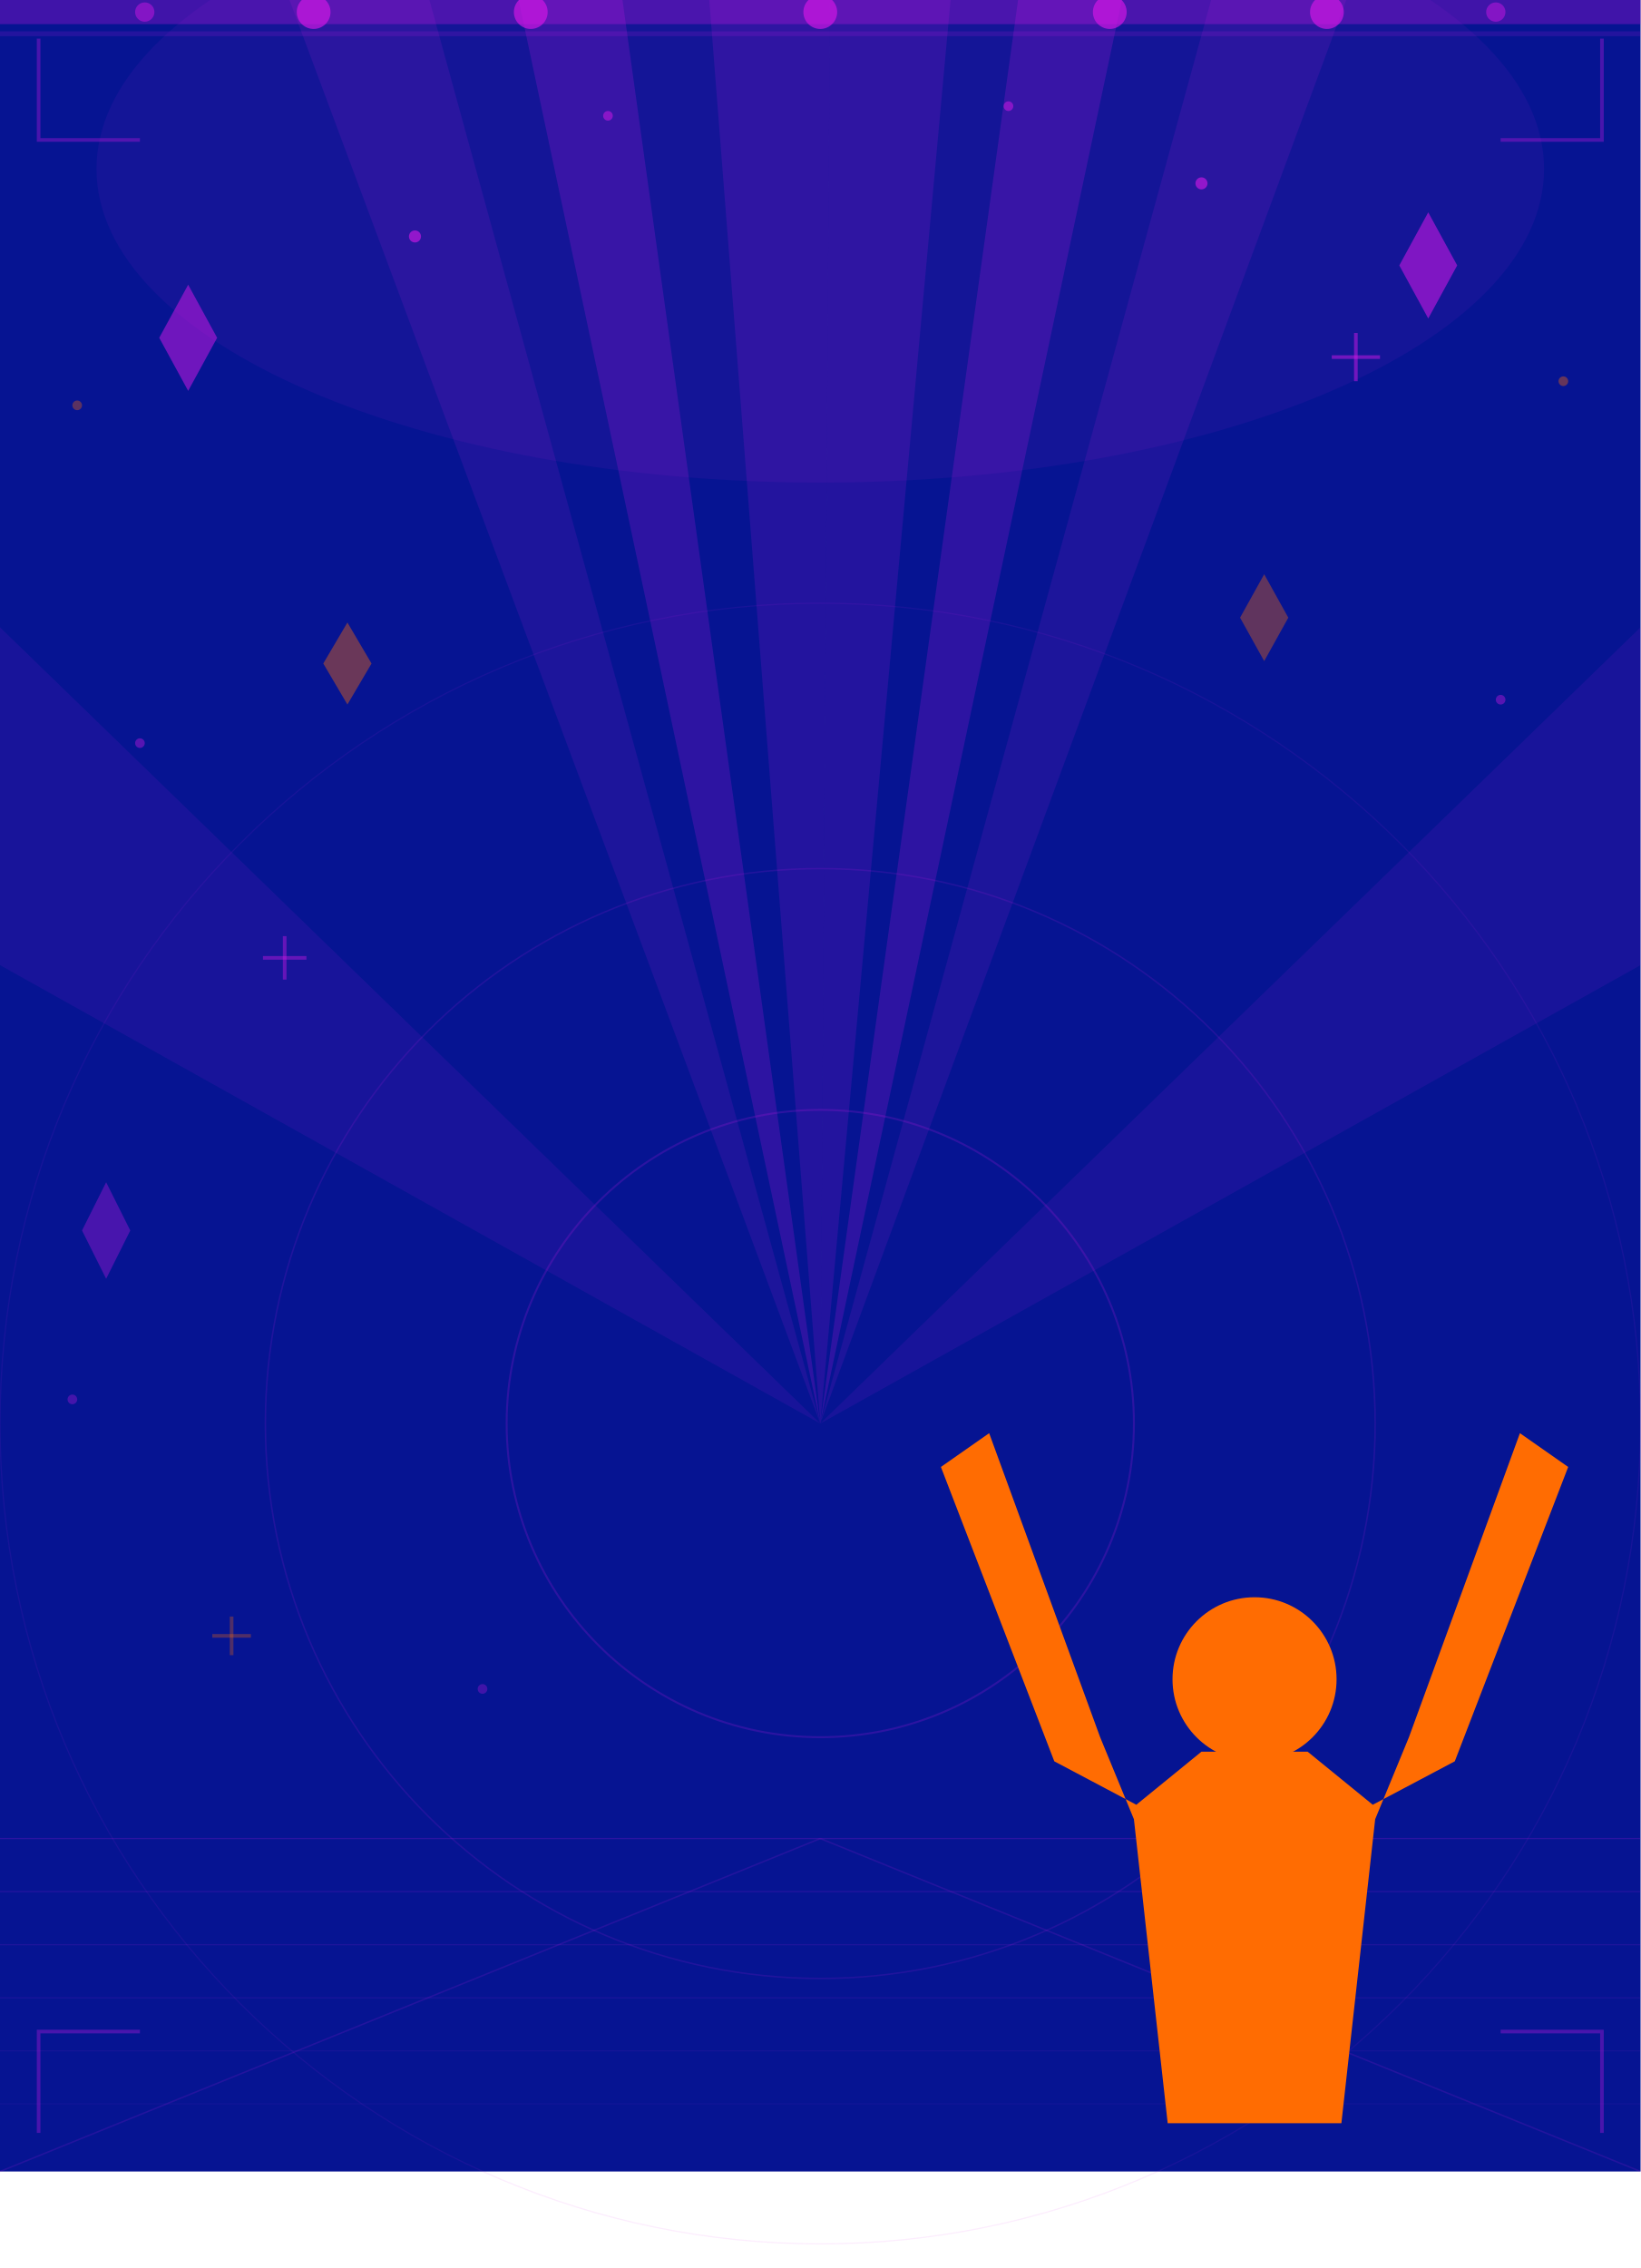
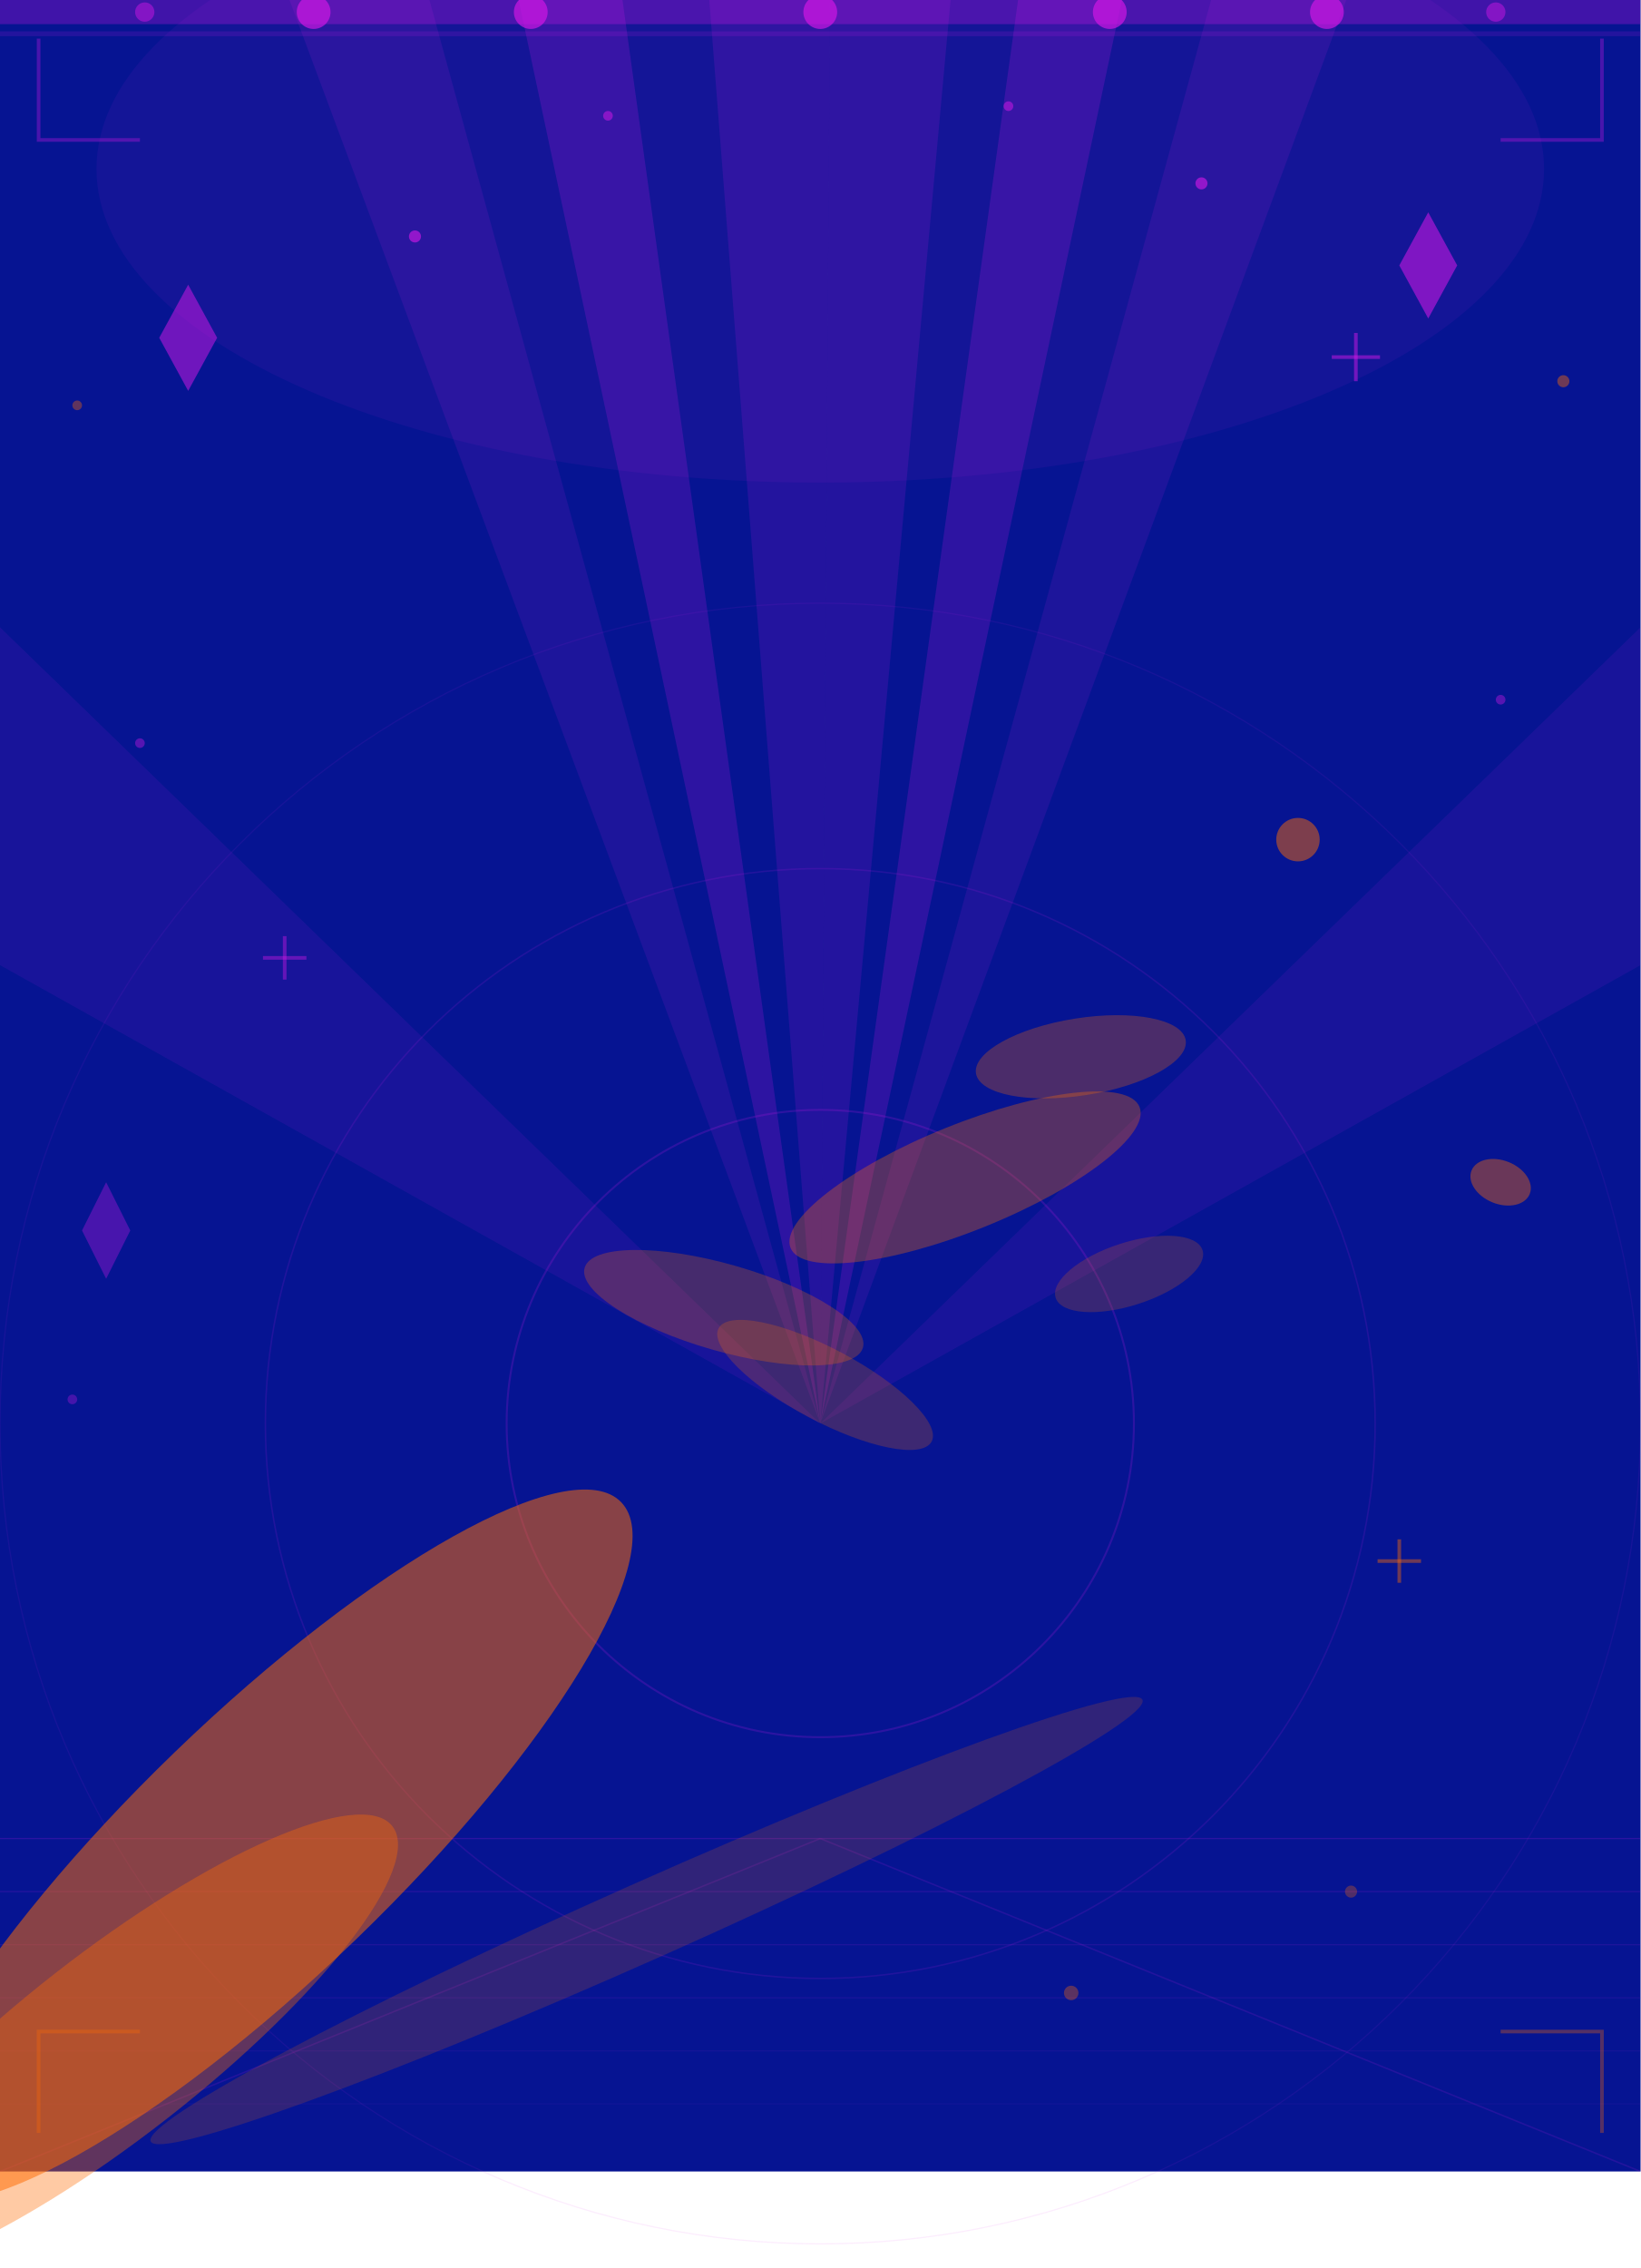
- <svg xmlns="http://www.w3.org/2000/svg" width="100%" viewBox="0 0 680 940" role="img">
+ <svg xmlns="http://www.w3.org/2000/svg" width="100%" viewBox="0 0 680 940" preserveAspectRatio="xMidYMid slice" role="img">
  <rect width="680" height="900" fill="#061492" style="fill:rgb(6, 20, 146);stroke:none;color:rgb(0, 0, 0);stroke-width:1px;stroke-linecap:butt;stroke-linejoin:miter;opacity:1;font-family:&quot;Anthropic Sans&quot;, -apple-system, BlinkMacSystemFont, &quot;Segoe UI&quot;, sans-serif;font-size:16px;font-weight:400;text-anchor:start;dominant-baseline:auto" />
  <ellipse cx="340" cy="70" rx="300" ry="130" fill="#d717e7" opacity="0.07" style="fill:rgb(215, 23, 231);stroke:none;color:rgb(0, 0, 0);stroke-width:1px;stroke-linecap:butt;stroke-linejoin:miter;opacity:0.07;font-family:&quot;Anthropic Sans&quot;, -apple-system, BlinkMacSystemFont, &quot;Segoe UI&quot;, sans-serif;font-size:16px;font-weight:400;text-anchor:start;dominant-baseline:auto" />
  <polygon points="340,590 120,0 178,0" fill="#d717e7" opacity="0.11" style="fill:rgb(215, 23, 231);stroke:none;color:rgb(0, 0, 0);stroke-width:1px;stroke-linecap:butt;stroke-linejoin:miter;opacity:0.11;font-family:&quot;Anthropic Sans&quot;, -apple-system, BlinkMacSystemFont, &quot;Segoe UI&quot;, sans-serif;font-size:16px;font-weight:400;text-anchor:start;dominant-baseline:auto" />
  <polygon points="340,590 215,0 258,0" fill="#d717e7" opacity="0.19" style="fill:rgb(215, 23, 231);stroke:none;color:rgb(0, 0, 0);stroke-width:1px;stroke-linecap:butt;stroke-linejoin:miter;opacity:0.19;font-family:&quot;Anthropic Sans&quot;, -apple-system, BlinkMacSystemFont, &quot;Segoe UI&quot;, sans-serif;font-size:16px;font-weight:400;text-anchor:start;dominant-baseline:auto" />
  <polygon points="340,590 294,0 344,0" fill="#d717e7" opacity="0.14" style="fill:rgb(215, 23, 231);stroke:none;color:rgb(0, 0, 0);stroke-width:1px;stroke-linecap:butt;stroke-linejoin:miter;opacity:0.14;font-family:&quot;Anthropic Sans&quot;, -apple-system, BlinkMacSystemFont, &quot;Segoe UI&quot;, sans-serif;font-size:16px;font-weight:400;text-anchor:start;dominant-baseline:auto" />
  <polygon points="340,590 344,0 394,0" fill="#d717e7" opacity="0.14" style="fill:rgb(215, 23, 231);stroke:none;color:rgb(0, 0, 0);stroke-width:1px;stroke-linecap:butt;stroke-linejoin:miter;opacity:0.14;font-family:&quot;Anthropic Sans&quot;, -apple-system, BlinkMacSystemFont, &quot;Segoe UI&quot;, sans-serif;font-size:16px;font-weight:400;text-anchor:start;dominant-baseline:auto" />
  <polygon points="340,590 422,0 465,0" fill="#d717e7" opacity="0.19" style="fill:rgb(215, 23, 231);stroke:none;color:rgb(0, 0, 0);stroke-width:1px;stroke-linecap:butt;stroke-linejoin:miter;opacity:0.19;font-family:&quot;Anthropic Sans&quot;, -apple-system, BlinkMacSystemFont, &quot;Segoe UI&quot;, sans-serif;font-size:16px;font-weight:400;text-anchor:start;dominant-baseline:auto" />
  <polygon points="340,590 502,0 558,0" fill="#d717e7" opacity="0.11" style="fill:rgb(215, 23, 231);stroke:none;color:rgb(0, 0, 0);stroke-width:1px;stroke-linecap:butt;stroke-linejoin:miter;opacity:0.11;font-family:&quot;Anthropic Sans&quot;, -apple-system, BlinkMacSystemFont, &quot;Segoe UI&quot;, sans-serif;font-size:16px;font-weight:400;text-anchor:start;dominant-baseline:auto" />
  <polygon points="340,590 0,260 0,400" fill="#d717e7" opacity="0.09" style="fill:rgb(215, 23, 231);stroke:none;color:rgb(0, 0, 0);stroke-width:1px;stroke-linecap:butt;stroke-linejoin:miter;opacity:0.09;font-family:&quot;Anthropic Sans&quot;, -apple-system, BlinkMacSystemFont, &quot;Segoe UI&quot;, sans-serif;font-size:16px;font-weight:400;text-anchor:start;dominant-baseline:auto" />
  <polygon points="340,590 680,260 680,400" fill="#d717e7" opacity="0.09" style="fill:rgb(215, 23, 231);stroke:none;color:rgb(0, 0, 0);stroke-width:1px;stroke-linecap:butt;stroke-linejoin:miter;opacity:0.09;font-family:&quot;Anthropic Sans&quot;, -apple-system, BlinkMacSystemFont, &quot;Segoe UI&quot;, sans-serif;font-size:16px;font-weight:400;text-anchor:start;dominant-baseline:auto" />
  <rect x="0" y="0" width="680" height="10" fill="#d717e7" opacity="0.28" style="fill:rgb(215, 23, 231);stroke:none;color:rgb(0, 0, 0);stroke-width:1px;stroke-linecap:butt;stroke-linejoin:miter;opacity:0.28;font-family:&quot;Anthropic Sans&quot;, -apple-system, BlinkMacSystemFont, &quot;Segoe UI&quot;, sans-serif;font-size:16px;font-weight:400;text-anchor:start;dominant-baseline:auto" />
  <rect x="0" y="13" width="680" height="2" fill="#d717e7" opacity="0.14" style="fill:rgb(215, 23, 231);stroke:none;color:rgb(0, 0, 0);stroke-width:1px;stroke-linecap:butt;stroke-linejoin:miter;opacity:0.14;font-family:&quot;Anthropic Sans&quot;, -apple-system, BlinkMacSystemFont, &quot;Segoe UI&quot;, sans-serif;font-size:16px;font-weight:400;text-anchor:start;dominant-baseline:auto" />
  <circle cx="130" cy="5" r="7" fill="#d717e7" opacity="0.65" style="fill:rgb(215, 23, 231);stroke:none;color:rgb(0, 0, 0);stroke-width:1px;stroke-linecap:butt;stroke-linejoin:miter;opacity:0.65;font-family:&quot;Anthropic Sans&quot;, -apple-system, BlinkMacSystemFont, &quot;Segoe UI&quot;, sans-serif;font-size:16px;font-weight:400;text-anchor:start;dominant-baseline:auto" />
  <circle cx="220" cy="5" r="7" fill="#d717e7" opacity="0.65" style="fill:rgb(215, 23, 231);stroke:none;color:rgb(0, 0, 0);stroke-width:1px;stroke-linecap:butt;stroke-linejoin:miter;opacity:0.65;font-family:&quot;Anthropic Sans&quot;, -apple-system, BlinkMacSystemFont, &quot;Segoe UI&quot;, sans-serif;font-size:16px;font-weight:400;text-anchor:start;dominant-baseline:auto" />
  <circle cx="340" cy="5" r="7" fill="#d717e7" opacity="0.65" style="fill:rgb(215, 23, 231);stroke:none;color:rgb(0, 0, 0);stroke-width:1px;stroke-linecap:butt;stroke-linejoin:miter;opacity:0.65;font-family:&quot;Anthropic Sans&quot;, -apple-system, BlinkMacSystemFont, &quot;Segoe UI&quot;, sans-serif;font-size:16px;font-weight:400;text-anchor:start;dominant-baseline:auto" />
  <circle cx="460" cy="5" r="7" fill="#d717e7" opacity="0.65" style="fill:rgb(215, 23, 231);stroke:none;color:rgb(0, 0, 0);stroke-width:1px;stroke-linecap:butt;stroke-linejoin:miter;opacity:0.65;font-family:&quot;Anthropic Sans&quot;, -apple-system, BlinkMacSystemFont, &quot;Segoe UI&quot;, sans-serif;font-size:16px;font-weight:400;text-anchor:start;dominant-baseline:auto" />
  <circle cx="550" cy="5" r="7" fill="#d717e7" opacity="0.65" style="fill:rgb(215, 23, 231);stroke:none;color:rgb(0, 0, 0);stroke-width:1px;stroke-linecap:butt;stroke-linejoin:miter;opacity:0.65;font-family:&quot;Anthropic Sans&quot;, -apple-system, BlinkMacSystemFont, &quot;Segoe UI&quot;, sans-serif;font-size:16px;font-weight:400;text-anchor:start;dominant-baseline:auto" />
  <circle cx="60" cy="5" r="4" fill="#d717e7" opacity="0.45" style="fill:rgb(215, 23, 231);stroke:none;color:rgb(0, 0, 0);stroke-width:1px;stroke-linecap:butt;stroke-linejoin:miter;opacity:0.45;font-family:&quot;Anthropic Sans&quot;, -apple-system, BlinkMacSystemFont, &quot;Segoe UI&quot;, sans-serif;font-size:16px;font-weight:400;text-anchor:start;dominant-baseline:auto" />
  <circle cx="620" cy="5" r="4" fill="#d717e7" opacity="0.45" style="fill:rgb(215, 23, 231);stroke:none;color:rgb(0, 0, 0);stroke-width:1px;stroke-linecap:butt;stroke-linejoin:miter;opacity:0.45;font-family:&quot;Anthropic Sans&quot;, -apple-system, BlinkMacSystemFont, &quot;Segoe UI&quot;, sans-serif;font-size:16px;font-weight:400;text-anchor:start;dominant-baseline:auto" />
  <circle cx="340" cy="590" r="130" fill="none" stroke="#d717e7" stroke-width="0.8" opacity="0.18" style="fill:none;stroke:rgb(215, 23, 231);color:rgb(0, 0, 0);stroke-width:0.8px;stroke-linecap:butt;stroke-linejoin:miter;opacity:0.18;font-family:&quot;Anthropic Sans&quot;, -apple-system, BlinkMacSystemFont, &quot;Segoe UI&quot;, sans-serif;font-size:16px;font-weight:400;text-anchor:start;dominant-baseline:auto" />
  <circle cx="340" cy="590" r="230" fill="none" stroke="#d717e7" stroke-width="0.6" opacity="0.13" style="fill:none;stroke:rgb(215, 23, 231);color:rgb(0, 0, 0);stroke-width:0.6px;stroke-linecap:butt;stroke-linejoin:miter;opacity:0.13;font-family:&quot;Anthropic Sans&quot;, -apple-system, BlinkMacSystemFont, &quot;Segoe UI&quot;, sans-serif;font-size:16px;font-weight:400;text-anchor:start;dominant-baseline:auto" />
  <circle cx="340" cy="590" r="340" fill="none" stroke="#d717e7" stroke-width="0.5" opacity="0.08" style="fill:none;stroke:rgb(215, 23, 231);color:rgb(0, 0, 0);stroke-width:0.5px;stroke-linecap:butt;stroke-linejoin:miter;opacity:0.08;font-family:&quot;Anthropic Sans&quot;, -apple-system, BlinkMacSystemFont, &quot;Segoe UI&quot;, sans-serif;font-size:16px;font-weight:400;text-anchor:start;dominant-baseline:auto" />
  <polygon points="78,118 90,140 78,162 66,140" fill="#d717e7" opacity="0.5" style="fill:rgb(215, 23, 231);stroke:none;color:rgb(0, 0, 0);stroke-width:1px;stroke-linecap:butt;stroke-linejoin:miter;opacity:0.5;font-family:&quot;Anthropic Sans&quot;, -apple-system, BlinkMacSystemFont, &quot;Segoe UI&quot;, sans-serif;font-size:16px;font-weight:400;text-anchor:start;dominant-baseline:auto" />
  <polygon points="592,88 604,110 592,132 580,110" fill="#d717e7" opacity="0.55" style="fill:rgb(215, 23, 231);stroke:none;color:rgb(0, 0, 0);stroke-width:1px;stroke-linecap:butt;stroke-linejoin:miter;opacity:0.55;font-family:&quot;Anthropic Sans&quot;, -apple-system, BlinkMacSystemFont, &quot;Segoe UI&quot;, sans-serif;font-size:16px;font-weight:400;text-anchor:start;dominant-baseline:auto" />
  <polygon points="44,490 54,510 44,530 34,510" fill="#d717e7" opacity="0.32" style="fill:rgb(215, 23, 231);stroke:none;color:rgb(0, 0, 0);stroke-width:1px;stroke-linecap:butt;stroke-linejoin:miter;opacity:0.32;font-family:&quot;Anthropic Sans&quot;, -apple-system, BlinkMacSystemFont, &quot;Segoe UI&quot;, sans-serif;font-size:16px;font-weight:400;text-anchor:start;dominant-baseline:auto" />
-   <polygon points="144,258 154,275 144,292 134,275" fill="#ff6c02" opacity="0.4" style="fill:rgb(255, 108, 2);stroke:none;color:rgb(0, 0, 0);stroke-width:1px;stroke-linecap:butt;stroke-linejoin:miter;opacity:0.4;font-family:&quot;Anthropic Sans&quot;, -apple-system, BlinkMacSystemFont, &quot;Segoe UI&quot;, sans-serif;font-size:16px;font-weight:400;text-anchor:start;dominant-baseline:auto" />
-   <polygon points="524,238 534,256 524,274 514,256" fill="#ff6c02" opacity="0.36" style="fill:rgb(255, 108, 2);stroke:none;color:rgb(0, 0, 0);stroke-width:1px;stroke-linecap:butt;stroke-linejoin:miter;opacity:0.36;font-family:&quot;Anthropic Sans&quot;, -apple-system, BlinkMacSystemFont, &quot;Segoe UI&quot;, sans-serif;font-size:16px;font-weight:400;text-anchor:start;dominant-baseline:auto" />
  <line x1="562" y1="138" x2="562" y2="158" stroke="#d717e7" stroke-width="1.5" opacity="0.48" style="fill:rgb(0, 0, 0);stroke:rgb(215, 23, 231);color:rgb(0, 0, 0);stroke-width:1.5px;stroke-linecap:butt;stroke-linejoin:miter;opacity:0.48;font-family:&quot;Anthropic Sans&quot;, -apple-system, BlinkMacSystemFont, &quot;Segoe UI&quot;, sans-serif;font-size:16px;font-weight:400;text-anchor:start;dominant-baseline:auto" />
  <line x1="552" y1="148" x2="572" y2="148" stroke="#d717e7" stroke-width="1.5" opacity="0.48" style="fill:rgb(0, 0, 0);stroke:rgb(215, 23, 231);color:rgb(0, 0, 0);stroke-width:1.5px;stroke-linecap:butt;stroke-linejoin:miter;opacity:0.48;font-family:&quot;Anthropic Sans&quot;, -apple-system, BlinkMacSystemFont, &quot;Segoe UI&quot;, sans-serif;font-size:16px;font-weight:400;text-anchor:start;dominant-baseline:auto" />
  <line x1="118" y1="388" x2="118" y2="406" stroke="#d717e7" stroke-width="1.5" opacity="0.4" style="fill:rgb(0, 0, 0);stroke:rgb(215, 23, 231);color:rgb(0, 0, 0);stroke-width:1.5px;stroke-linecap:butt;stroke-linejoin:miter;opacity:0.4;font-family:&quot;Anthropic Sans&quot;, -apple-system, BlinkMacSystemFont, &quot;Segoe UI&quot;, sans-serif;font-size:16px;font-weight:400;text-anchor:start;dominant-baseline:auto" />
  <line x1="109" y1="397" x2="127" y2="397" stroke="#d717e7" stroke-width="1.5" opacity="0.4" style="fill:rgb(0, 0, 0);stroke:rgb(215, 23, 231);color:rgb(0, 0, 0);stroke-width:1.5px;stroke-linecap:butt;stroke-linejoin:miter;opacity:0.4;font-family:&quot;Anthropic Sans&quot;, -apple-system, BlinkMacSystemFont, &quot;Segoe UI&quot;, sans-serif;font-size:16px;font-weight:400;text-anchor:start;dominant-baseline:auto" />
-   <line x1="96" y1="670" x2="96" y2="686" stroke="#ff6c02" stroke-width="1.5" opacity="0.3" style="fill:rgb(0, 0, 0);stroke:rgb(255, 108, 2);color:rgb(0, 0, 0);stroke-width:1.5px;stroke-linecap:butt;stroke-linejoin:miter;opacity:0.3;font-family:&quot;Anthropic Sans&quot;, -apple-system, BlinkMacSystemFont, &quot;Segoe UI&quot;, sans-serif;font-size:16px;font-weight:400;text-anchor:start;dominant-baseline:auto" />
-   <line x1="88" y1="678" x2="104" y2="678" stroke="#ff6c02" stroke-width="1.5" opacity="0.3" style="fill:rgb(0, 0, 0);stroke:rgb(255, 108, 2);color:rgb(0, 0, 0);stroke-width:1.5px;stroke-linecap:butt;stroke-linejoin:miter;opacity:0.3;font-family:&quot;Anthropic Sans&quot;, -apple-system, BlinkMacSystemFont, &quot;Segoe UI&quot;, sans-serif;font-size:16px;font-weight:400;text-anchor:start;dominant-baseline:auto" />
  <circle cx="172" cy="98" r="2.5" fill="#d717e7" opacity="0.6" style="fill:rgb(215, 23, 231);stroke:none;color:rgb(0, 0, 0);stroke-width:1px;stroke-linecap:butt;stroke-linejoin:miter;opacity:0.6;font-family:&quot;Anthropic Sans&quot;, -apple-system, BlinkMacSystemFont, &quot;Segoe UI&quot;, sans-serif;font-size:16px;font-weight:400;text-anchor:start;dominant-baseline:auto" />
  <circle cx="498" cy="76" r="2.5" fill="#d717e7" opacity="0.6" style="fill:rgb(215, 23, 231);stroke:none;color:rgb(0, 0, 0);stroke-width:1px;stroke-linecap:butt;stroke-linejoin:miter;opacity:0.6;font-family:&quot;Anthropic Sans&quot;, -apple-system, BlinkMacSystemFont, &quot;Segoe UI&quot;, sans-serif;font-size:16px;font-weight:400;text-anchor:start;dominant-baseline:auto" />
  <circle cx="252" cy="48" r="2" fill="#d717e7" opacity="0.5" style="fill:rgb(215, 23, 231);stroke:none;color:rgb(0, 0, 0);stroke-width:1px;stroke-linecap:butt;stroke-linejoin:miter;opacity:0.5;font-family:&quot;Anthropic Sans&quot;, -apple-system, BlinkMacSystemFont, &quot;Segoe UI&quot;, sans-serif;font-size:16px;font-weight:400;text-anchor:start;dominant-baseline:auto" />
  <circle cx="418" cy="44" r="2" fill="#d717e7" opacity="0.5" style="fill:rgb(215, 23, 231);stroke:none;color:rgb(0, 0, 0);stroke-width:1px;stroke-linecap:butt;stroke-linejoin:miter;opacity:0.5;font-family:&quot;Anthropic Sans&quot;, -apple-system, BlinkMacSystemFont, &quot;Segoe UI&quot;, sans-serif;font-size:16px;font-weight:400;text-anchor:start;dominant-baseline:auto" />
  <circle cx="58" cy="308" r="2" fill="#d717e7" opacity="0.38" style="fill:rgb(215, 23, 231);stroke:none;color:rgb(0, 0, 0);stroke-width:1px;stroke-linecap:butt;stroke-linejoin:miter;opacity:0.38;font-family:&quot;Anthropic Sans&quot;, -apple-system, BlinkMacSystemFont, &quot;Segoe UI&quot;, sans-serif;font-size:16px;font-weight:400;text-anchor:start;dominant-baseline:auto" />
  <circle cx="622" cy="290" r="2" fill="#d717e7" opacity="0.38" style="fill:rgb(215, 23, 231);stroke:none;color:rgb(0, 0, 0);stroke-width:1px;stroke-linecap:butt;stroke-linejoin:miter;opacity:0.38;font-family:&quot;Anthropic Sans&quot;, -apple-system, BlinkMacSystemFont, &quot;Segoe UI&quot;, sans-serif;font-size:16px;font-weight:400;text-anchor:start;dominant-baseline:auto" />
-   <circle cx="648" cy="158" r="2" fill="#ff6c02" opacity="0.38" style="fill:rgb(255, 108, 2);stroke:none;color:rgb(0, 0, 0);stroke-width:1px;stroke-linecap:butt;stroke-linejoin:miter;opacity:0.38;font-family:&quot;Anthropic Sans&quot;, -apple-system, BlinkMacSystemFont, &quot;Segoe UI&quot;, sans-serif;font-size:16px;font-weight:400;text-anchor:start;dominant-baseline:auto" />
-   <circle cx="32" cy="168" r="2" fill="#ff6c02" opacity="0.34" style="fill:rgb(255, 108, 2);stroke:none;color:rgb(0, 0, 0);stroke-width:1px;stroke-linecap:butt;stroke-linejoin:miter;opacity:0.34;font-family:&quot;Anthropic Sans&quot;, -apple-system, BlinkMacSystemFont, &quot;Segoe UI&quot;, sans-serif;font-size:16px;font-weight:400;text-anchor:start;dominant-baseline:auto" />
  <circle cx="30" cy="580" r="2" fill="#d717e7" opacity="0.3" style="fill:rgb(215, 23, 231);stroke:none;color:rgb(0, 0, 0);stroke-width:1px;stroke-linecap:butt;stroke-linejoin:miter;opacity:0.3;font-family:&quot;Anthropic Sans&quot;, -apple-system, BlinkMacSystemFont, &quot;Segoe UI&quot;, sans-serif;font-size:16px;font-weight:400;text-anchor:start;dominant-baseline:auto" />
-   <circle cx="200" cy="700" r="2" fill="#d717e7" opacity="0.28" style="fill:rgb(215, 23, 231);stroke:none;color:rgb(0, 0, 0);stroke-width:1px;stroke-linecap:butt;stroke-linejoin:miter;opacity:0.28;font-family:&quot;Anthropic Sans&quot;, -apple-system, BlinkMacSystemFont, &quot;Segoe UI&quot;, sans-serif;font-size:16px;font-weight:400;text-anchor:start;dominant-baseline:auto" />
  <line x1="340" y1="762" x2="0" y2="900" stroke="#d717e7" stroke-width="0.6" opacity="0.14" style="fill:rgb(0, 0, 0);stroke:rgb(215, 23, 231);color:rgb(0, 0, 0);stroke-width:0.6px;stroke-linecap:butt;stroke-linejoin:miter;opacity:0.14;font-family:&quot;Anthropic Sans&quot;, -apple-system, BlinkMacSystemFont, &quot;Segoe UI&quot;, sans-serif;font-size:16px;font-weight:400;text-anchor:start;dominant-baseline:auto" />
  <line x1="340" y1="762" x2="680" y2="900" stroke="#d717e7" stroke-width="0.6" opacity="0.14" style="fill:rgb(0, 0, 0);stroke:rgb(215, 23, 231);color:rgb(0, 0, 0);stroke-width:0.6px;stroke-linecap:butt;stroke-linejoin:miter;opacity:0.14;font-family:&quot;Anthropic Sans&quot;, -apple-system, BlinkMacSystemFont, &quot;Segoe UI&quot;, sans-serif;font-size:16px;font-weight:400;text-anchor:start;dominant-baseline:auto" />
  <line x1="0" y1="762" x2="680" y2="762" stroke="#d717e7" stroke-width="0.5" opacity="0.18" style="fill:rgb(0, 0, 0);stroke:rgb(215, 23, 231);color:rgb(0, 0, 0);stroke-width:0.5px;stroke-linecap:butt;stroke-linejoin:miter;opacity:0.18;font-family:&quot;Anthropic Sans&quot;, -apple-system, BlinkMacSystemFont, &quot;Segoe UI&quot;, sans-serif;font-size:16px;font-weight:400;text-anchor:start;dominant-baseline:auto" />
  <line x1="0" y1="784" x2="680" y2="784" stroke="#d717e7" stroke-width="0.5" opacity="0.14" style="fill:rgb(0, 0, 0);stroke:rgb(215, 23, 231);color:rgb(0, 0, 0);stroke-width:0.5px;stroke-linecap:butt;stroke-linejoin:miter;opacity:0.14;font-family:&quot;Anthropic Sans&quot;, -apple-system, BlinkMacSystemFont, &quot;Segoe UI&quot;, sans-serif;font-size:16px;font-weight:400;text-anchor:start;dominant-baseline:auto" />
  <line x1="0" y1="806" x2="680" y2="806" stroke="#d717e7" stroke-width="0.5" opacity="0.11" style="fill:rgb(0, 0, 0);stroke:rgb(215, 23, 231);color:rgb(0, 0, 0);stroke-width:0.5px;stroke-linecap:butt;stroke-linejoin:miter;opacity:0.11;font-family:&quot;Anthropic Sans&quot;, -apple-system, BlinkMacSystemFont, &quot;Segoe UI&quot;, sans-serif;font-size:16px;font-weight:400;text-anchor:start;dominant-baseline:auto" />
  <line x1="0" y1="828" x2="680" y2="828" stroke="#d717e7" stroke-width="0.5" opacity="0.09" style="fill:rgb(0, 0, 0);stroke:rgb(215, 23, 231);color:rgb(0, 0, 0);stroke-width:0.5px;stroke-linecap:butt;stroke-linejoin:miter;opacity:0.09;font-family:&quot;Anthropic Sans&quot;, -apple-system, BlinkMacSystemFont, &quot;Segoe UI&quot;, sans-serif;font-size:16px;font-weight:400;text-anchor:start;dominant-baseline:auto" />
  <line x1="0" y1="850" x2="680" y2="850" stroke="#d717e7" stroke-width="0.5" opacity="0.07" style="fill:rgb(0, 0, 0);stroke:rgb(215, 23, 231);color:rgb(0, 0, 0);stroke-width:0.5px;stroke-linecap:butt;stroke-linejoin:miter;opacity:0.07;font-family:&quot;Anthropic Sans&quot;, -apple-system, BlinkMacSystemFont, &quot;Segoe UI&quot;, sans-serif;font-size:16px;font-weight:400;text-anchor:start;dominant-baseline:auto" />
  <line x1="0" y1="872" x2="680" y2="872" stroke="#d717e7" stroke-width="0.5" opacity="0.05" style="fill:rgb(0, 0, 0);stroke:rgb(215, 23, 231);color:rgb(0, 0, 0);stroke-width:0.5px;stroke-linecap:butt;stroke-linejoin:miter;opacity:0.05;font-family:&quot;Anthropic Sans&quot;, -apple-system, BlinkMacSystemFont, &quot;Segoe UI&quot;, sans-serif;font-size:16px;font-weight:400;text-anchor:start;dominant-baseline:auto" />
-   <g fill="#ff6c02" style="fill:rgb(255, 108, 2);stroke:none;color:rgb(0, 0, 0);stroke-width:1px;stroke-linecap:butt;stroke-linejoin:miter;opacity:1;font-family:&quot;Anthropic Sans&quot;, -apple-system, BlinkMacSystemFont, &quot;Segoe UI&quot;, sans-serif;font-size:16px;font-weight:400;text-anchor:start;dominant-baseline:auto">
-     <circle cx="520" cy="696" r="34" style="fill:rgb(255, 108, 2);stroke:none;color:rgb(0, 0, 0);stroke-width:1px;stroke-linecap:butt;stroke-linejoin:miter;opacity:1;font-family:&quot;Anthropic Sans&quot;, -apple-system, BlinkMacSystemFont, &quot;Segoe UI&quot;, sans-serif;font-size:16px;font-weight:400;text-anchor:start;dominant-baseline:auto" />
-     <path d="M390,608 L437,730 L471,748 L498,726 L542,726 L569,748 L603,730 L650,608 L630,594 L584,720 L570,754 L556,880 L484,880 L470,754 L456,720 L410,594 Z" style="fill:rgb(255, 108, 2);stroke:none;color:rgb(0, 0, 0);stroke-width:1px;stroke-linecap:butt;stroke-linejoin:miter;opacity:1;font-family:&quot;Anthropic Sans&quot;, -apple-system, BlinkMacSystemFont, &quot;Segoe UI&quot;, sans-serif;font-size:16px;font-weight:400;text-anchor:start;dominant-baseline:auto" />
-   </g>
+   <ellipse cx="110" cy="765" rx="205" ry="54" transform="rotate(-44 110 765)" fill="#ff6c02" opacity="0.52" style="fill:rgb(255, 108, 2);stroke:none;color:rgb(0, 0, 0);stroke-width:1px;stroke-linecap:butt;stroke-linejoin:miter;opacity:0.52;font-family:&quot;Anthropic Sans&quot;, -apple-system, BlinkMacSystemFont, &quot;Segoe UI&quot;, sans-serif;font-size:16px;font-weight:400;text-anchor:start;dominant-baseline:auto" />
+   <ellipse cx="46" cy="848" rx="148" ry="38" transform="rotate(-38 46 848)" fill="#ff6c02" opacity="0.36" style="fill:rgb(255, 108, 2);stroke:none;color:rgb(0, 0, 0);stroke-width:1px;stroke-linecap:butt;stroke-linejoin:miter;opacity:0.36;font-family:&quot;Anthropic Sans&quot;, -apple-system, BlinkMacSystemFont, &quot;Segoe UI&quot;, sans-serif;font-size:16px;font-weight:400;text-anchor:start;dominant-baseline:auto" />
+   <ellipse cx="268" cy="796" rx="225" ry="16" transform="rotate(-24 268 796)" fill="#ff6c02" opacity="0.17" style="fill:rgb(255, 108, 2);stroke:none;color:rgb(0, 0, 0);stroke-width:1px;stroke-linecap:butt;stroke-linejoin:miter;opacity:0.17;font-family:&quot;Anthropic Sans&quot;, -apple-system, BlinkMacSystemFont, &quot;Segoe UI&quot;, sans-serif;font-size:16px;font-weight:400;text-anchor:start;dominant-baseline:auto" />
+   <ellipse cx="400" cy="488" rx="78" ry="22" transform="rotate(-22 400 488)" fill="#ff6c02" opacity="0.32" style="fill:rgb(255, 108, 2);stroke:none;color:rgb(0, 0, 0);stroke-width:1px;stroke-linecap:butt;stroke-linejoin:miter;opacity:0.32;font-family:&quot;Anthropic Sans&quot;, -apple-system, BlinkMacSystemFont, &quot;Segoe UI&quot;, sans-serif;font-size:16px;font-weight:400;text-anchor:start;dominant-baseline:auto" />
+   <ellipse cx="300" cy="542" rx="60" ry="18" transform="rotate(16 300 542)" fill="#ff6c02" opacity="0.26" style="fill:rgb(255, 108, 2);stroke:none;color:rgb(0, 0, 0);stroke-width:1px;stroke-linecap:butt;stroke-linejoin:miter;opacity:0.26;font-family:&quot;Anthropic Sans&quot;, -apple-system, BlinkMacSystemFont, &quot;Segoe UI&quot;, sans-serif;font-size:16px;font-weight:400;text-anchor:start;dominant-baseline:auto" />
+   <ellipse cx="448" cy="438" rx="44" ry="16" transform="rotate(-9 448 438)" fill="#ff6c02" opacity="0.28" style="fill:rgb(255, 108, 2);stroke:none;color:rgb(0, 0, 0);stroke-width:1px;stroke-linecap:butt;stroke-linejoin:miter;opacity:0.28;font-family:&quot;Anthropic Sans&quot;, -apple-system, BlinkMacSystemFont, &quot;Segoe UI&quot;, sans-serif;font-size:16px;font-weight:400;text-anchor:start;dominant-baseline:auto" />
+   <ellipse cx="342" cy="574" rx="50" ry="15" transform="rotate(28 342 574)" fill="#ff6c02" opacity="0.22" style="fill:rgb(255, 108, 2);stroke:none;color:rgb(0, 0, 0);stroke-width:1px;stroke-linecap:butt;stroke-linejoin:miter;opacity:0.22;font-family:&quot;Anthropic Sans&quot;, -apple-system, BlinkMacSystemFont, &quot;Segoe UI&quot;, sans-serif;font-size:16px;font-weight:400;text-anchor:start;dominant-baseline:auto" />
+   <ellipse cx="468" cy="528" rx="32" ry="13" transform="rotate(-18 468 528)" fill="#ff6c02" opacity="0.2" style="fill:rgb(255, 108, 2);stroke:none;color:rgb(0, 0, 0);stroke-width:1px;stroke-linecap:butt;stroke-linejoin:miter;opacity:0.2;font-family:&quot;Anthropic Sans&quot;, -apple-system, BlinkMacSystemFont, &quot;Segoe UI&quot;, sans-serif;font-size:16px;font-weight:400;text-anchor:start;dominant-baseline:auto" />
+   <circle cx="538" cy="348" r="9" fill="#ff6c02" opacity="0.48" style="fill:rgb(255, 108, 2);stroke:none;color:rgb(0, 0, 0);stroke-width:1px;stroke-linecap:butt;stroke-linejoin:miter;opacity:0.48;font-family:&quot;Anthropic Sans&quot;, -apple-system, BlinkMacSystemFont, &quot;Segoe UI&quot;, sans-serif;font-size:16px;font-weight:400;text-anchor:start;dominant-baseline:auto" />
+   <ellipse cx="622" cy="490" rx="13" ry="9" transform="rotate(22 622 490)" fill="#ff6c02" opacity="0.4" style="fill:rgb(255, 108, 2);stroke:none;color:rgb(0, 0, 0);stroke-width:1px;stroke-linecap:butt;stroke-linejoin:miter;opacity:0.4;font-family:&quot;Anthropic Sans&quot;, -apple-system, BlinkMacSystemFont, &quot;Segoe UI&quot;, sans-serif;font-size:16px;font-weight:400;text-anchor:start;dominant-baseline:auto" />
+   <circle cx="648" cy="158" r="2.5" fill="#ff6c02" opacity="0.42" style="fill:rgb(255, 108, 2);stroke:none;color:rgb(0, 0, 0);stroke-width:1px;stroke-linecap:butt;stroke-linejoin:miter;opacity:0.42;font-family:&quot;Anthropic Sans&quot;, -apple-system, BlinkMacSystemFont, &quot;Segoe UI&quot;, sans-serif;font-size:16px;font-weight:400;text-anchor:start;dominant-baseline:auto" />
+   <circle cx="32" cy="168" r="2" fill="#ff6c02" opacity="0.36" style="fill:rgb(255, 108, 2);stroke:none;color:rgb(0, 0, 0);stroke-width:1px;stroke-linecap:butt;stroke-linejoin:miter;opacity:0.36;font-family:&quot;Anthropic Sans&quot;, -apple-system, BlinkMacSystemFont, &quot;Segoe UI&quot;, sans-serif;font-size:16px;font-weight:400;text-anchor:start;dominant-baseline:auto" />
+   <circle cx="444" cy="826" r="3" fill="#ff6c02" opacity="0.34" style="fill:rgb(255, 108, 2);stroke:none;color:rgb(0, 0, 0);stroke-width:1px;stroke-linecap:butt;stroke-linejoin:miter;opacity:0.34;font-family:&quot;Anthropic Sans&quot;, -apple-system, BlinkMacSystemFont, &quot;Segoe UI&quot;, sans-serif;font-size:16px;font-weight:400;text-anchor:start;dominant-baseline:auto" />
+   <circle cx="560" cy="784" r="2.5" fill="#ff6c02" opacity="0.3" style="fill:rgb(255, 108, 2);stroke:none;color:rgb(0, 0, 0);stroke-width:1px;stroke-linecap:butt;stroke-linejoin:miter;opacity:0.3;font-family:&quot;Anthropic Sans&quot;, -apple-system, BlinkMacSystemFont, &quot;Segoe UI&quot;, sans-serif;font-size:16px;font-weight:400;text-anchor:start;dominant-baseline:auto" />
+   <line x1="580" y1="638" x2="580" y2="656" stroke="#ff6c02" stroke-width="1.5" opacity="0.42" style="fill:rgb(0, 0, 0);stroke:rgb(255, 108, 2);color:rgb(0, 0, 0);stroke-width:1.5px;stroke-linecap:butt;stroke-linejoin:miter;opacity:0.42;font-family:&quot;Anthropic Sans&quot;, -apple-system, BlinkMacSystemFont, &quot;Segoe UI&quot;, sans-serif;font-size:16px;font-weight:400;text-anchor:start;dominant-baseline:auto" />
+   <line x1="571" y1="647" x2="589" y2="647" stroke="#ff6c02" stroke-width="1.5" opacity="0.42" style="fill:rgb(0, 0, 0);stroke:rgb(255, 108, 2);color:rgb(0, 0, 0);stroke-width:1.5px;stroke-linecap:butt;stroke-linejoin:miter;opacity:0.42;font-family:&quot;Anthropic Sans&quot;, -apple-system, BlinkMacSystemFont, &quot;Segoe UI&quot;, sans-serif;font-size:16px;font-weight:400;text-anchor:start;dominant-baseline:auto" />
  <g stroke="#d717e7" stroke-width="1.5" fill="none" opacity="0.32" style="fill:none;stroke:rgb(215, 23, 231);color:rgb(0, 0, 0);stroke-width:1.5px;stroke-linecap:butt;stroke-linejoin:miter;opacity:0.32;font-family:&quot;Anthropic Sans&quot;, -apple-system, BlinkMacSystemFont, &quot;Segoe UI&quot;, sans-serif;font-size:16px;font-weight:400;text-anchor:start;dominant-baseline:auto">
    <polyline points="16,16 16,58 58,58" style="fill:none;stroke:rgb(215, 23, 231);color:rgb(0, 0, 0);stroke-width:1.5px;stroke-linecap:butt;stroke-linejoin:miter;opacity:1;font-family:&quot;Anthropic Sans&quot;, -apple-system, BlinkMacSystemFont, &quot;Segoe UI&quot;, sans-serif;font-size:16px;font-weight:400;text-anchor:start;dominant-baseline:auto" />
    <polyline points="664,16 664,58 622,58" style="fill:none;stroke:rgb(215, 23, 231);color:rgb(0, 0, 0);stroke-width:1.5px;stroke-linecap:butt;stroke-linejoin:miter;opacity:1;font-family:&quot;Anthropic Sans&quot;, -apple-system, BlinkMacSystemFont, &quot;Segoe UI&quot;, sans-serif;font-size:16px;font-weight:400;text-anchor:start;dominant-baseline:auto" />
-     <polyline points="16,884 16,842 58,842" style="fill:none;stroke:rgb(215, 23, 231);color:rgb(0, 0, 0);stroke-width:1.5px;stroke-linecap:butt;stroke-linejoin:miter;opacity:1;font-family:&quot;Anthropic Sans&quot;, -apple-system, BlinkMacSystemFont, &quot;Segoe UI&quot;, sans-serif;font-size:16px;font-weight:400;text-anchor:start;dominant-baseline:auto" />
-     <polyline points="664,884 664,842 622,842" style="fill:none;stroke:rgb(215, 23, 231);color:rgb(0, 0, 0);stroke-width:1.5px;stroke-linecap:butt;stroke-linejoin:miter;opacity:1;font-family:&quot;Anthropic Sans&quot;, -apple-system, BlinkMacSystemFont, &quot;Segoe UI&quot;, sans-serif;font-size:16px;font-weight:400;text-anchor:start;dominant-baseline:auto" />
+   </g>
+   <g stroke="#ff6c02" stroke-width="1.5" fill="none" opacity="0.32" style="fill:none;stroke:rgb(255, 108, 2);color:rgb(0, 0, 0);stroke-width:1.5px;stroke-linecap:butt;stroke-linejoin:miter;opacity:0.32;font-family:&quot;Anthropic Sans&quot;, -apple-system, BlinkMacSystemFont, &quot;Segoe UI&quot;, sans-serif;font-size:16px;font-weight:400;text-anchor:start;dominant-baseline:auto">
+     <polyline points="16,884 16,842 58,842" style="fill:none;stroke:rgb(255, 108, 2);color:rgb(0, 0, 0);stroke-width:1.5px;stroke-linecap:butt;stroke-linejoin:miter;opacity:1;font-family:&quot;Anthropic Sans&quot;, -apple-system, BlinkMacSystemFont, &quot;Segoe UI&quot;, sans-serif;font-size:16px;font-weight:400;text-anchor:start;dominant-baseline:auto" />
+     <polyline points="664,884 664,842 622,842" style="fill:none;stroke:rgb(255, 108, 2);color:rgb(0, 0, 0);stroke-width:1.5px;stroke-linecap:butt;stroke-linejoin:miter;opacity:1;font-family:&quot;Anthropic Sans&quot;, -apple-system, BlinkMacSystemFont, &quot;Segoe UI&quot;, sans-serif;font-size:16px;font-weight:400;text-anchor:start;dominant-baseline:auto" />
  </g>
</svg>
